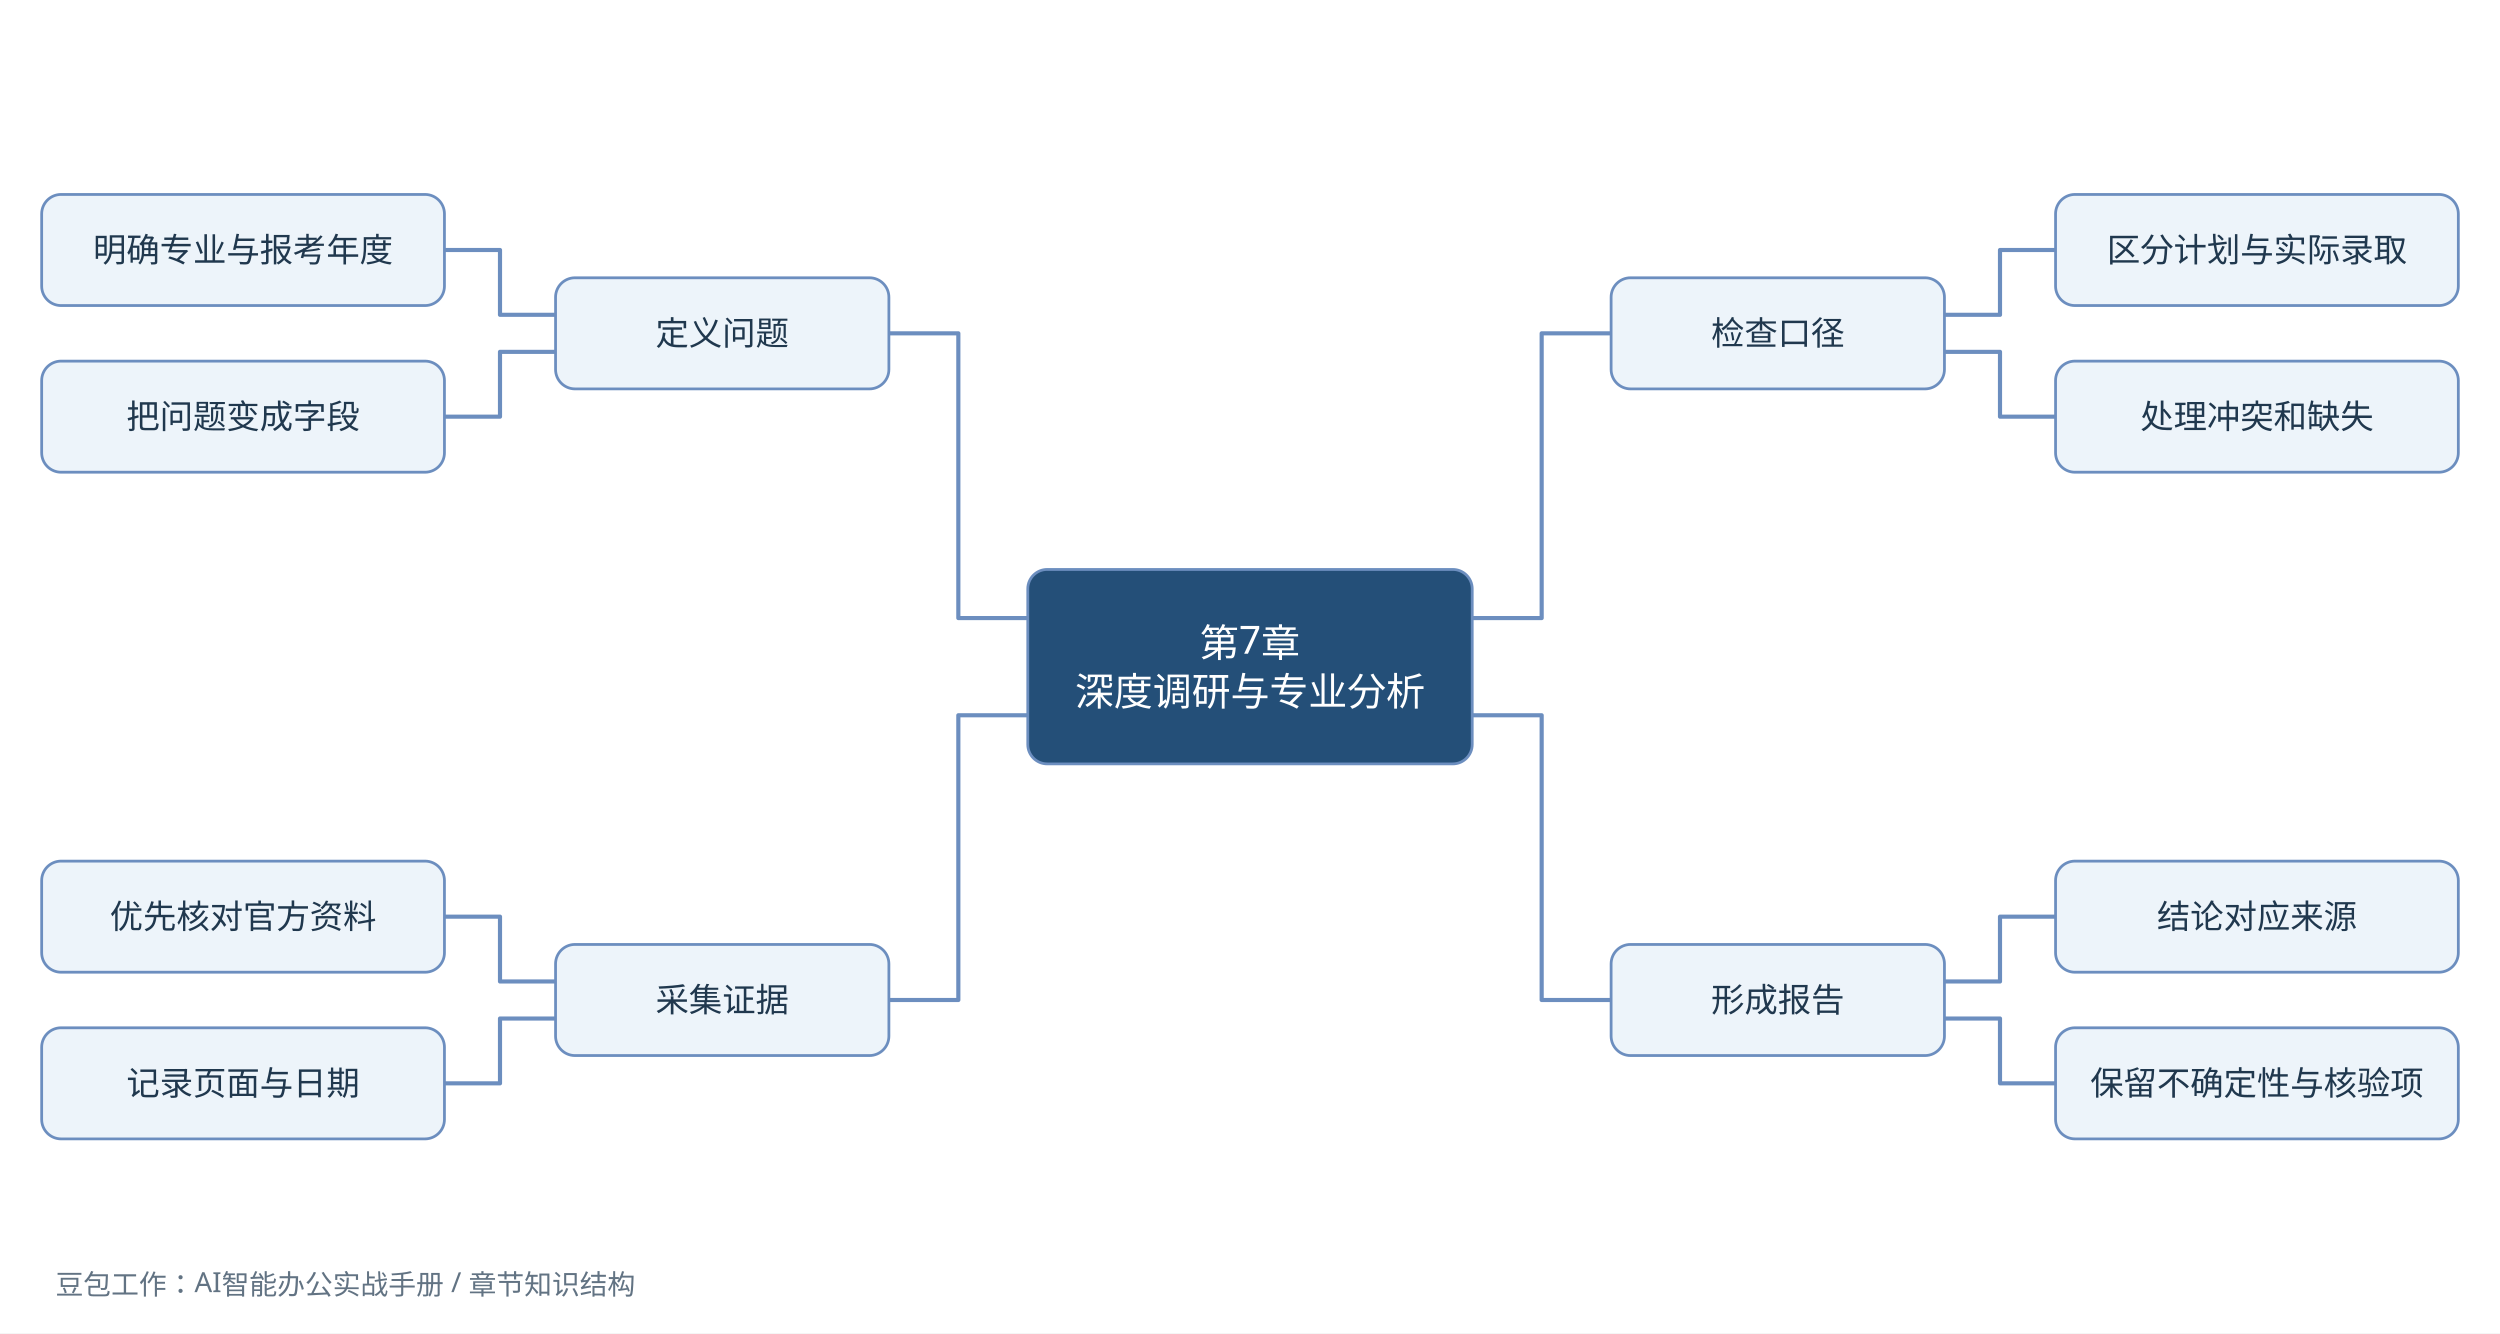
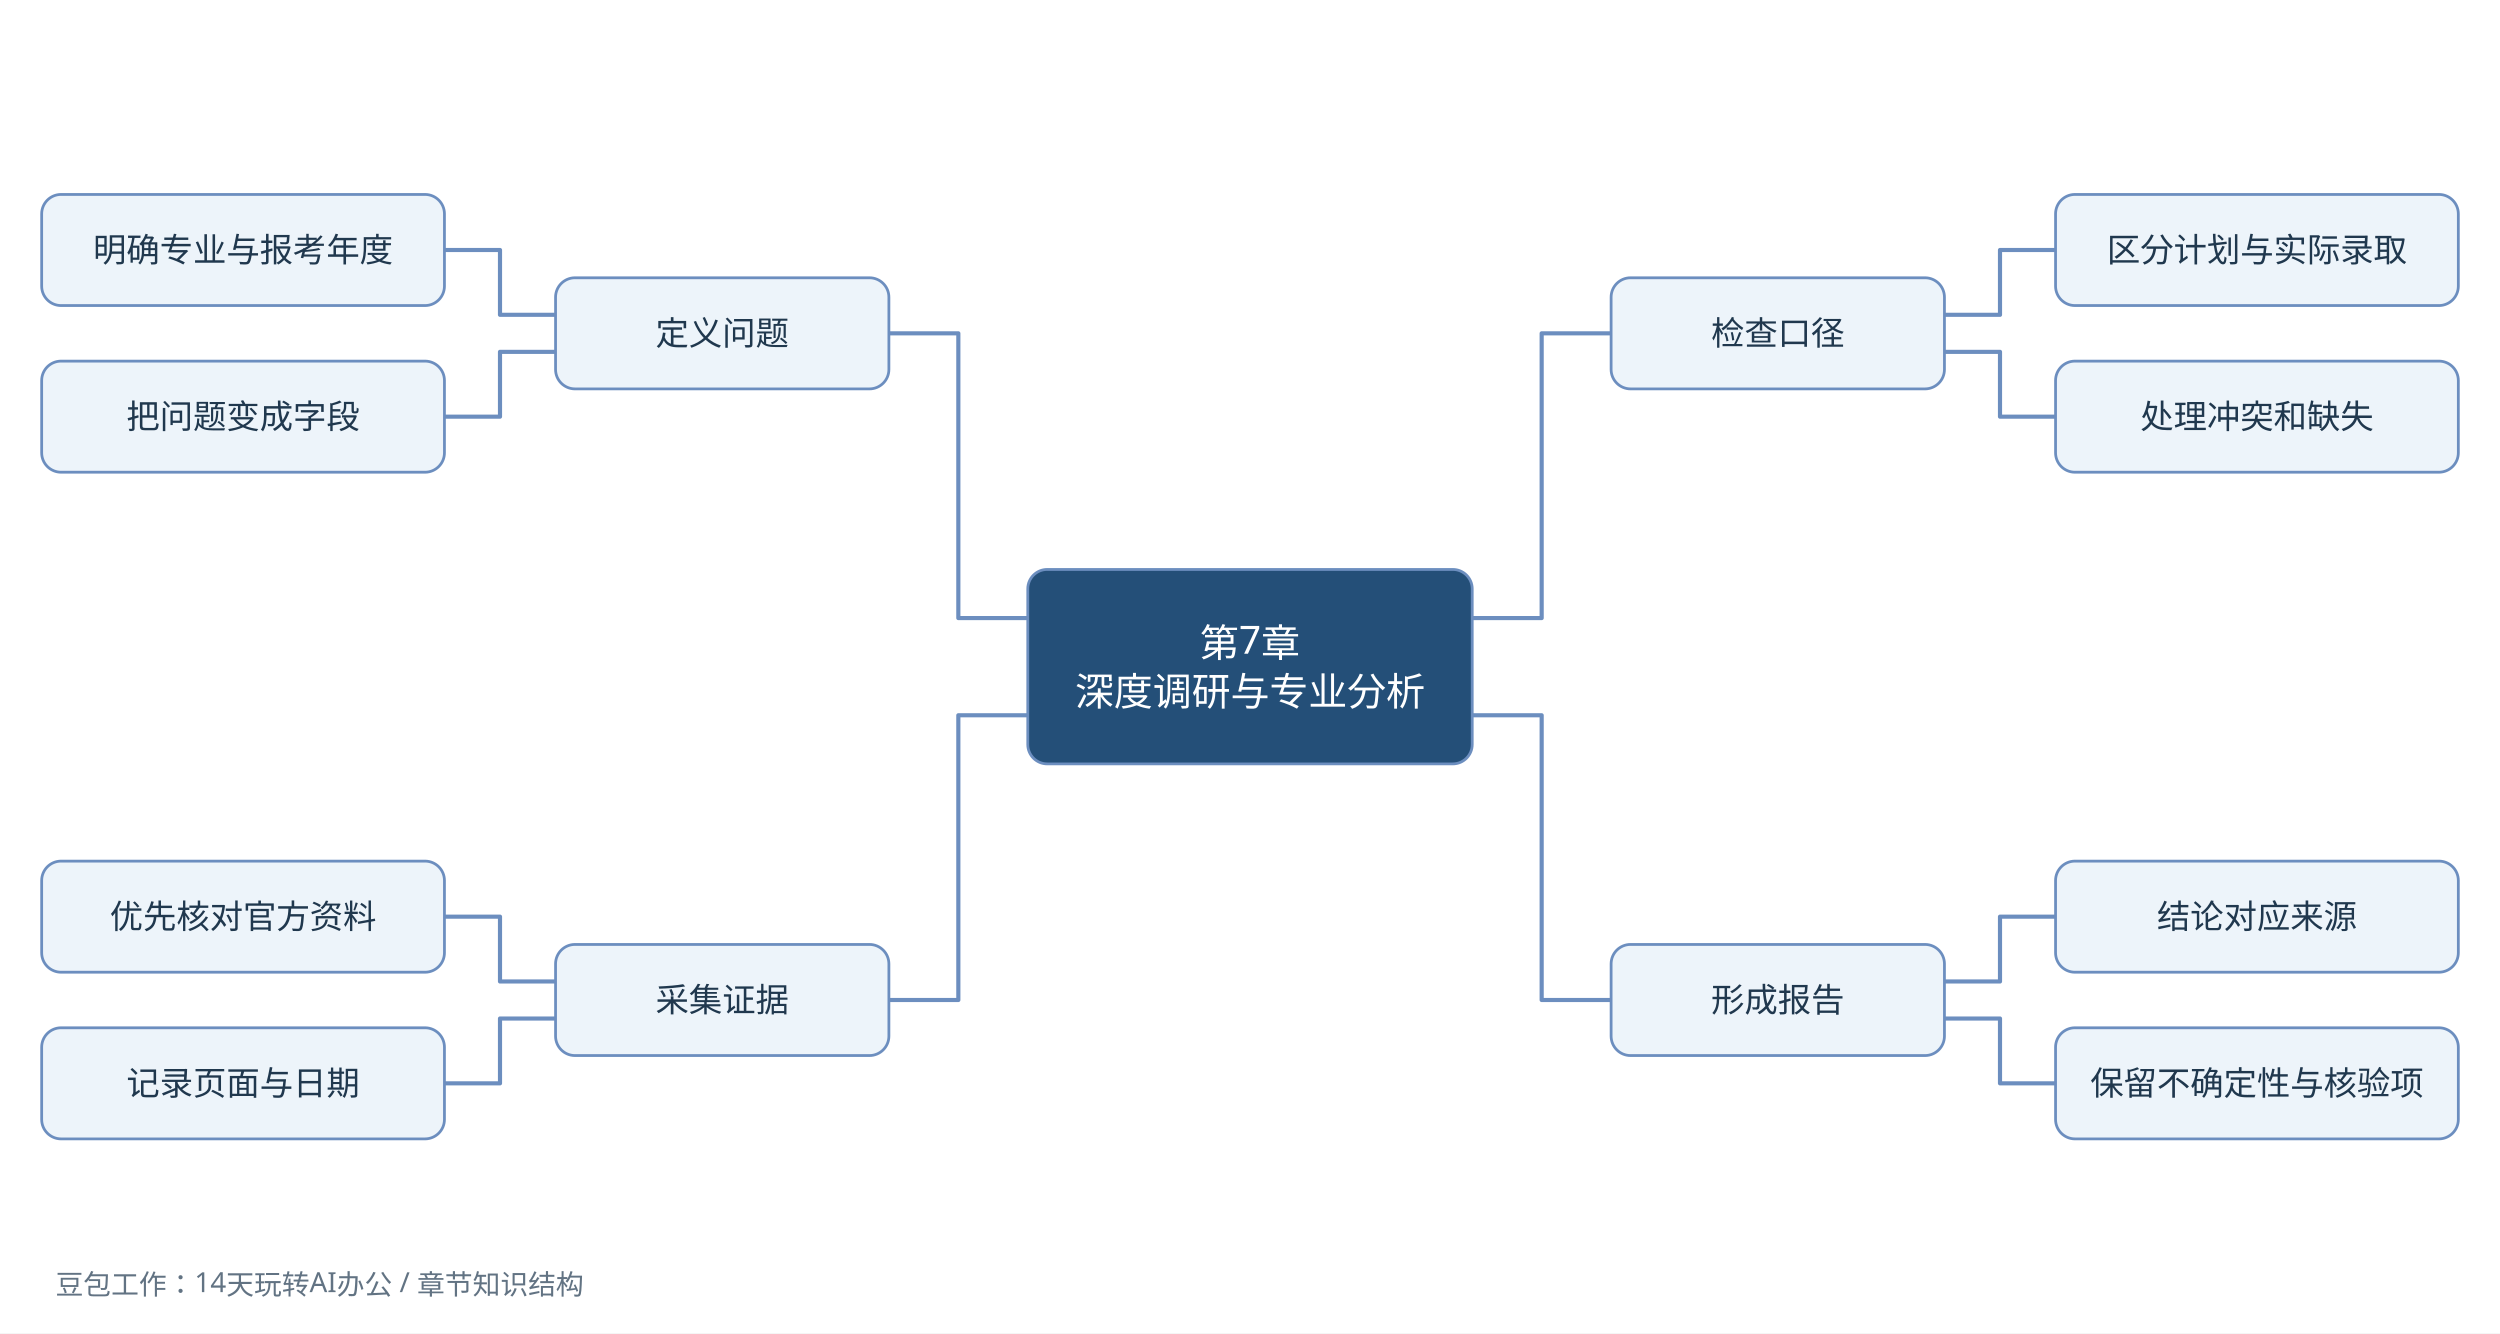
<svg xmlns="http://www.w3.org/2000/svg" width="1800" height="960" viewBox="0 0 1800 960">
  <rect width="100%" height="100%" fill="white" />
  <polyline points="740,445 690,445 690,240 640,240" fill="none" stroke="#6C8EBF" stroke-width="3" stroke-linejoin="round" />
  <polyline points="400,226.667 360,226.667 360,180 320,180" fill="none" stroke="#6C8EBF" stroke-width="3" stroke-linejoin="round" />
  <polyline points="400,253.333 360,253.333 360,300 320,300" fill="none" stroke="#6C8EBF" stroke-width="3" stroke-linejoin="round" />
  <polyline points="740,515 690,515 690,720 640,720" fill="none" stroke="#6C8EBF" stroke-width="3" stroke-linejoin="round" />
  <polyline points="400,706.667 360,706.667 360,660 320,660" fill="none" stroke="#6C8EBF" stroke-width="3" stroke-linejoin="round" />
  <polyline points="400,733.333 360,733.333 360,780 320,780" fill="none" stroke="#6C8EBF" stroke-width="3" stroke-linejoin="round" />
  <polyline points="1060,445 1110,445 1110,240 1160,240" fill="none" stroke="#6C8EBF" stroke-width="3" stroke-linejoin="round" />
  <polyline points="1400,226.667 1440,226.667 1440,180 1480,180" fill="none" stroke="#6C8EBF" stroke-width="3" stroke-linejoin="round" />
  <polyline points="1400,253.333 1440,253.333 1440,300 1480,300" fill="none" stroke="#6C8EBF" stroke-width="3" stroke-linejoin="round" />
  <polyline points="1060,515 1110,515 1110,720 1160,720" fill="none" stroke="#6C8EBF" stroke-width="3" stroke-linejoin="round" />
  <polyline points="1400,706.667 1440,706.667 1440,660 1480,660" fill="none" stroke="#6C8EBF" stroke-width="3" stroke-linejoin="round" />
  <polyline points="1400,733.333 1440,733.333 1440,780 1480,780" fill="none" stroke="#6C8EBF" stroke-width="3" stroke-linejoin="round" />
  <rect x="740" y="410" width="320" height="140" rx="14" fill="#244F78" stroke="#6C8EBF" stroke-width="2" />
  <text x="900" y="473" text-anchor="middle" font-family="Microsoft YaHei, sans-serif" font-size="28" fill="#FFFFFF">第7章</text>
  <text x="900" y="508" text-anchor="middle" font-family="Microsoft YaHei, sans-serif" font-size="28" fill="#FFFFFF">深度调研与专业分析</text>
  <rect x="400" y="200" width="240" height="80" rx="14" fill="#EDF4FA" stroke="#6C8EBF" stroke-width="2" />
  <text x="520" y="248.5" text-anchor="middle" font-family="Microsoft YaHei, sans-serif" font-size="24" fill="#20384E">定义问题</text>
  <rect x="30" y="140" width="290" height="80" rx="14" fill="#EDF4FA" stroke="#6C8EBF" stroke-width="2" />
  <text x="175" y="188.5" text-anchor="middle" font-family="Microsoft YaHei, sans-serif" font-size="24" fill="#20384E">明确专业与报考年度</text>
  <rect x="30" y="260" width="290" height="80" rx="14" fill="#EDF4FA" stroke="#6C8EBF" stroke-width="2" />
  <text x="175" y="308.5" text-anchor="middle" font-family="Microsoft YaHei, sans-serif" font-size="24" fill="#20384E">把问题变成字段</text>
  <rect x="400" y="680" width="240" height="80" rx="14" fill="#EDF4FA" stroke="#6C8EBF" stroke-width="2" />
  <text x="520" y="728.5" text-anchor="middle" font-family="Microsoft YaHei, sans-serif" font-size="24" fill="#20384E">采集证据</text>
  <rect x="30" y="620" width="290" height="80" rx="14" fill="#EDF4FA" stroke="#6C8EBF" stroke-width="2" />
  <text x="175" y="668.5" text-anchor="middle" font-family="Microsoft YaHei, sans-serif" font-size="24" fill="#20384E">优先核对官方资料</text>
  <rect x="30" y="740" width="290" height="80" rx="14" fill="#EDF4FA" stroke="#6C8EBF" stroke-width="2" />
  <text x="175" y="788.5" text-anchor="middle" font-family="Microsoft YaHei, sans-serif" font-size="24" fill="#20384E">记录页面与日期</text>
  <rect x="1160" y="200" width="240" height="80" rx="14" fill="#EDF4FA" stroke="#6C8EBF" stroke-width="2" />
  <text x="1280" y="248.5" text-anchor="middle" font-family="Microsoft YaHei, sans-serif" font-size="24" fill="#20384E">检查口径</text>
  <rect x="1480" y="140" width="290" height="80" rx="14" fill="#EDF4FA" stroke="#6C8EBF" stroke-width="2" />
  <text x="1625" y="188.5" text-anchor="middle" font-family="Microsoft YaHei, sans-serif" font-size="24" fill="#20384E">区分计划与实际录取</text>
  <rect x="1480" y="260" width="290" height="80" rx="14" fill="#EDF4FA" stroke="#6C8EBF" stroke-width="2" />
  <text x="1625" y="308.5" text-anchor="middle" font-family="Microsoft YaHei, sans-serif" font-size="24" fill="#20384E">处理冲突和缺失</text>
  <rect x="1160" y="680" width="240" height="80" rx="14" fill="#EDF4FA" stroke="#6C8EBF" stroke-width="2" />
  <text x="1280" y="728.5" text-anchor="middle" font-family="Microsoft YaHei, sans-serif" font-size="24" fill="#20384E">形成报告</text>
  <rect x="1480" y="620" width="290" height="80" rx="14" fill="#EDF4FA" stroke="#6C8EBF" stroke-width="2" />
  <text x="1625" y="668.5" text-anchor="middle" font-family="Microsoft YaHei, sans-serif" font-size="24" fill="#20384E">结论对应来源</text>
  <rect x="1480" y="740" width="290" height="80" rx="14" fill="#EDF4FA" stroke="#6C8EBF" stroke-width="2" />
  <text x="1625" y="788.5" text-anchor="middle" font-family="Microsoft YaHei, sans-serif" font-size="24" fill="#20384E">保留不确定性与核验项</text>
-   <text x="40" y="932" font-family="Microsoft YaHei, sans-serif" font-size="20" fill="#627383">豆包工作：AI智能办公实战手册  /  章节知识结构</text>
+   <text x="40" y="932" font-family="Microsoft YaHei, sans-serif" font-size="20" fill="#627383">豆包工作：14天玩转AI办公  /  章节知识结构</text>
</svg>
